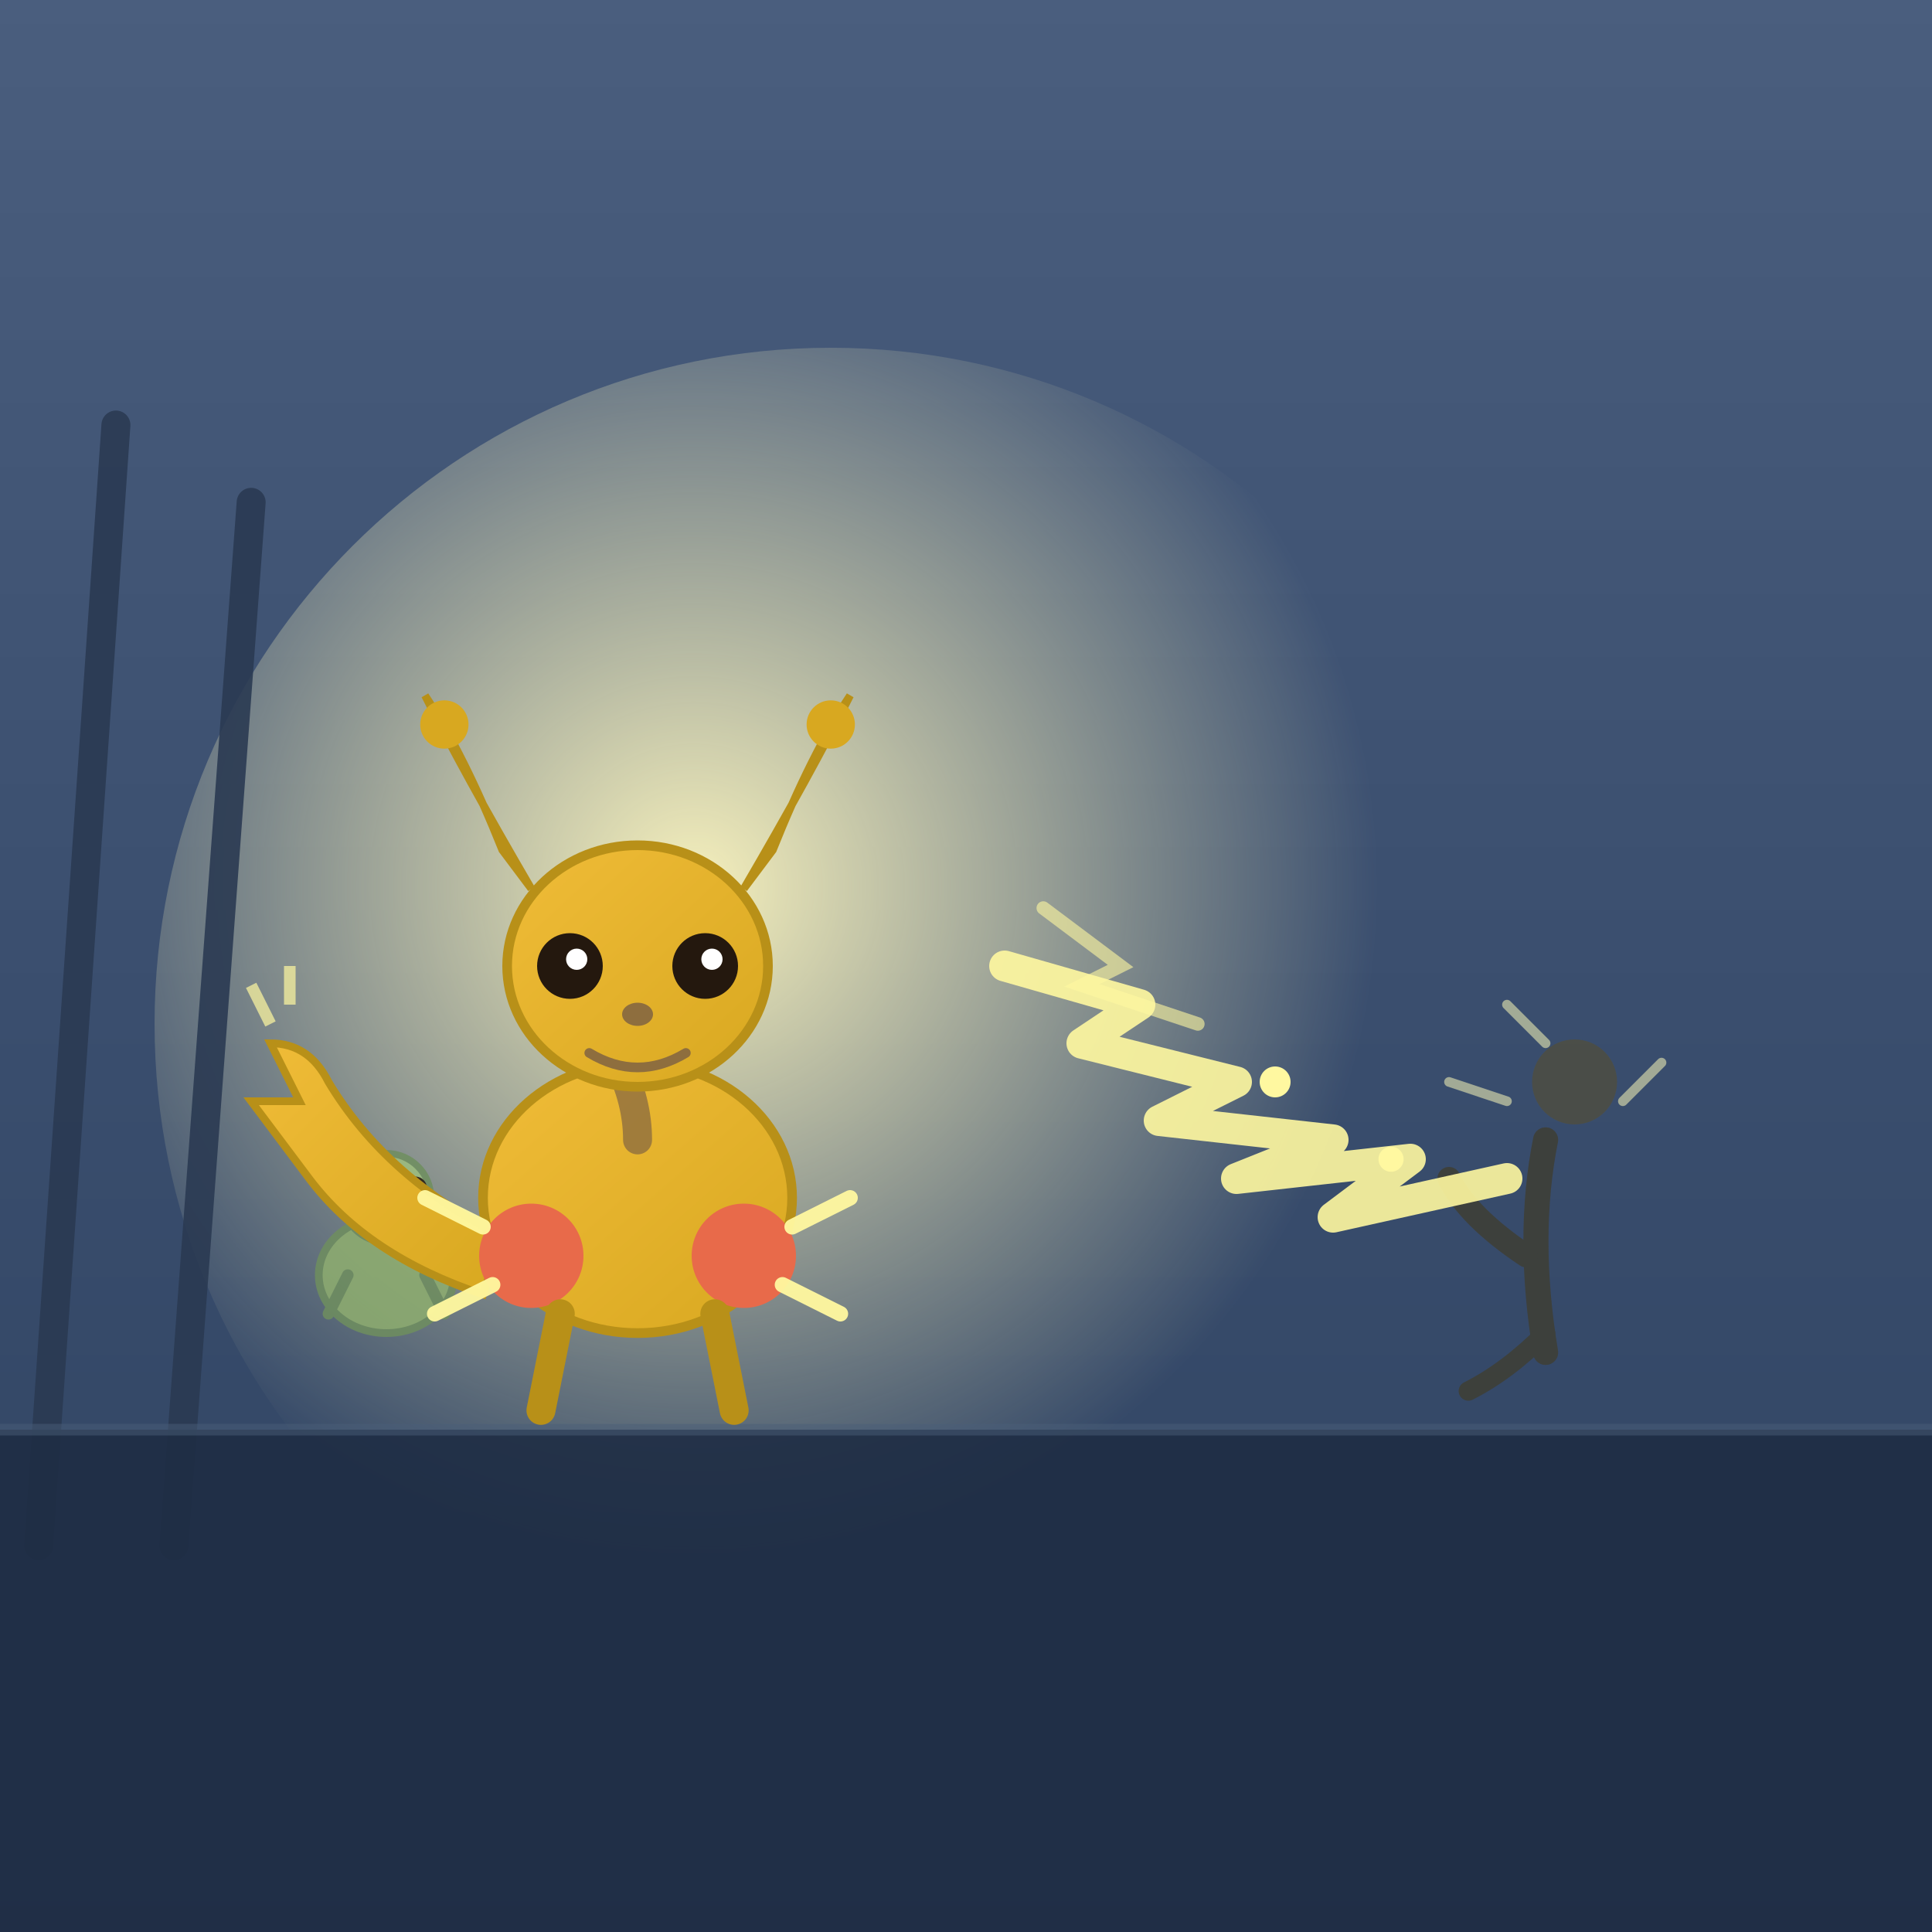
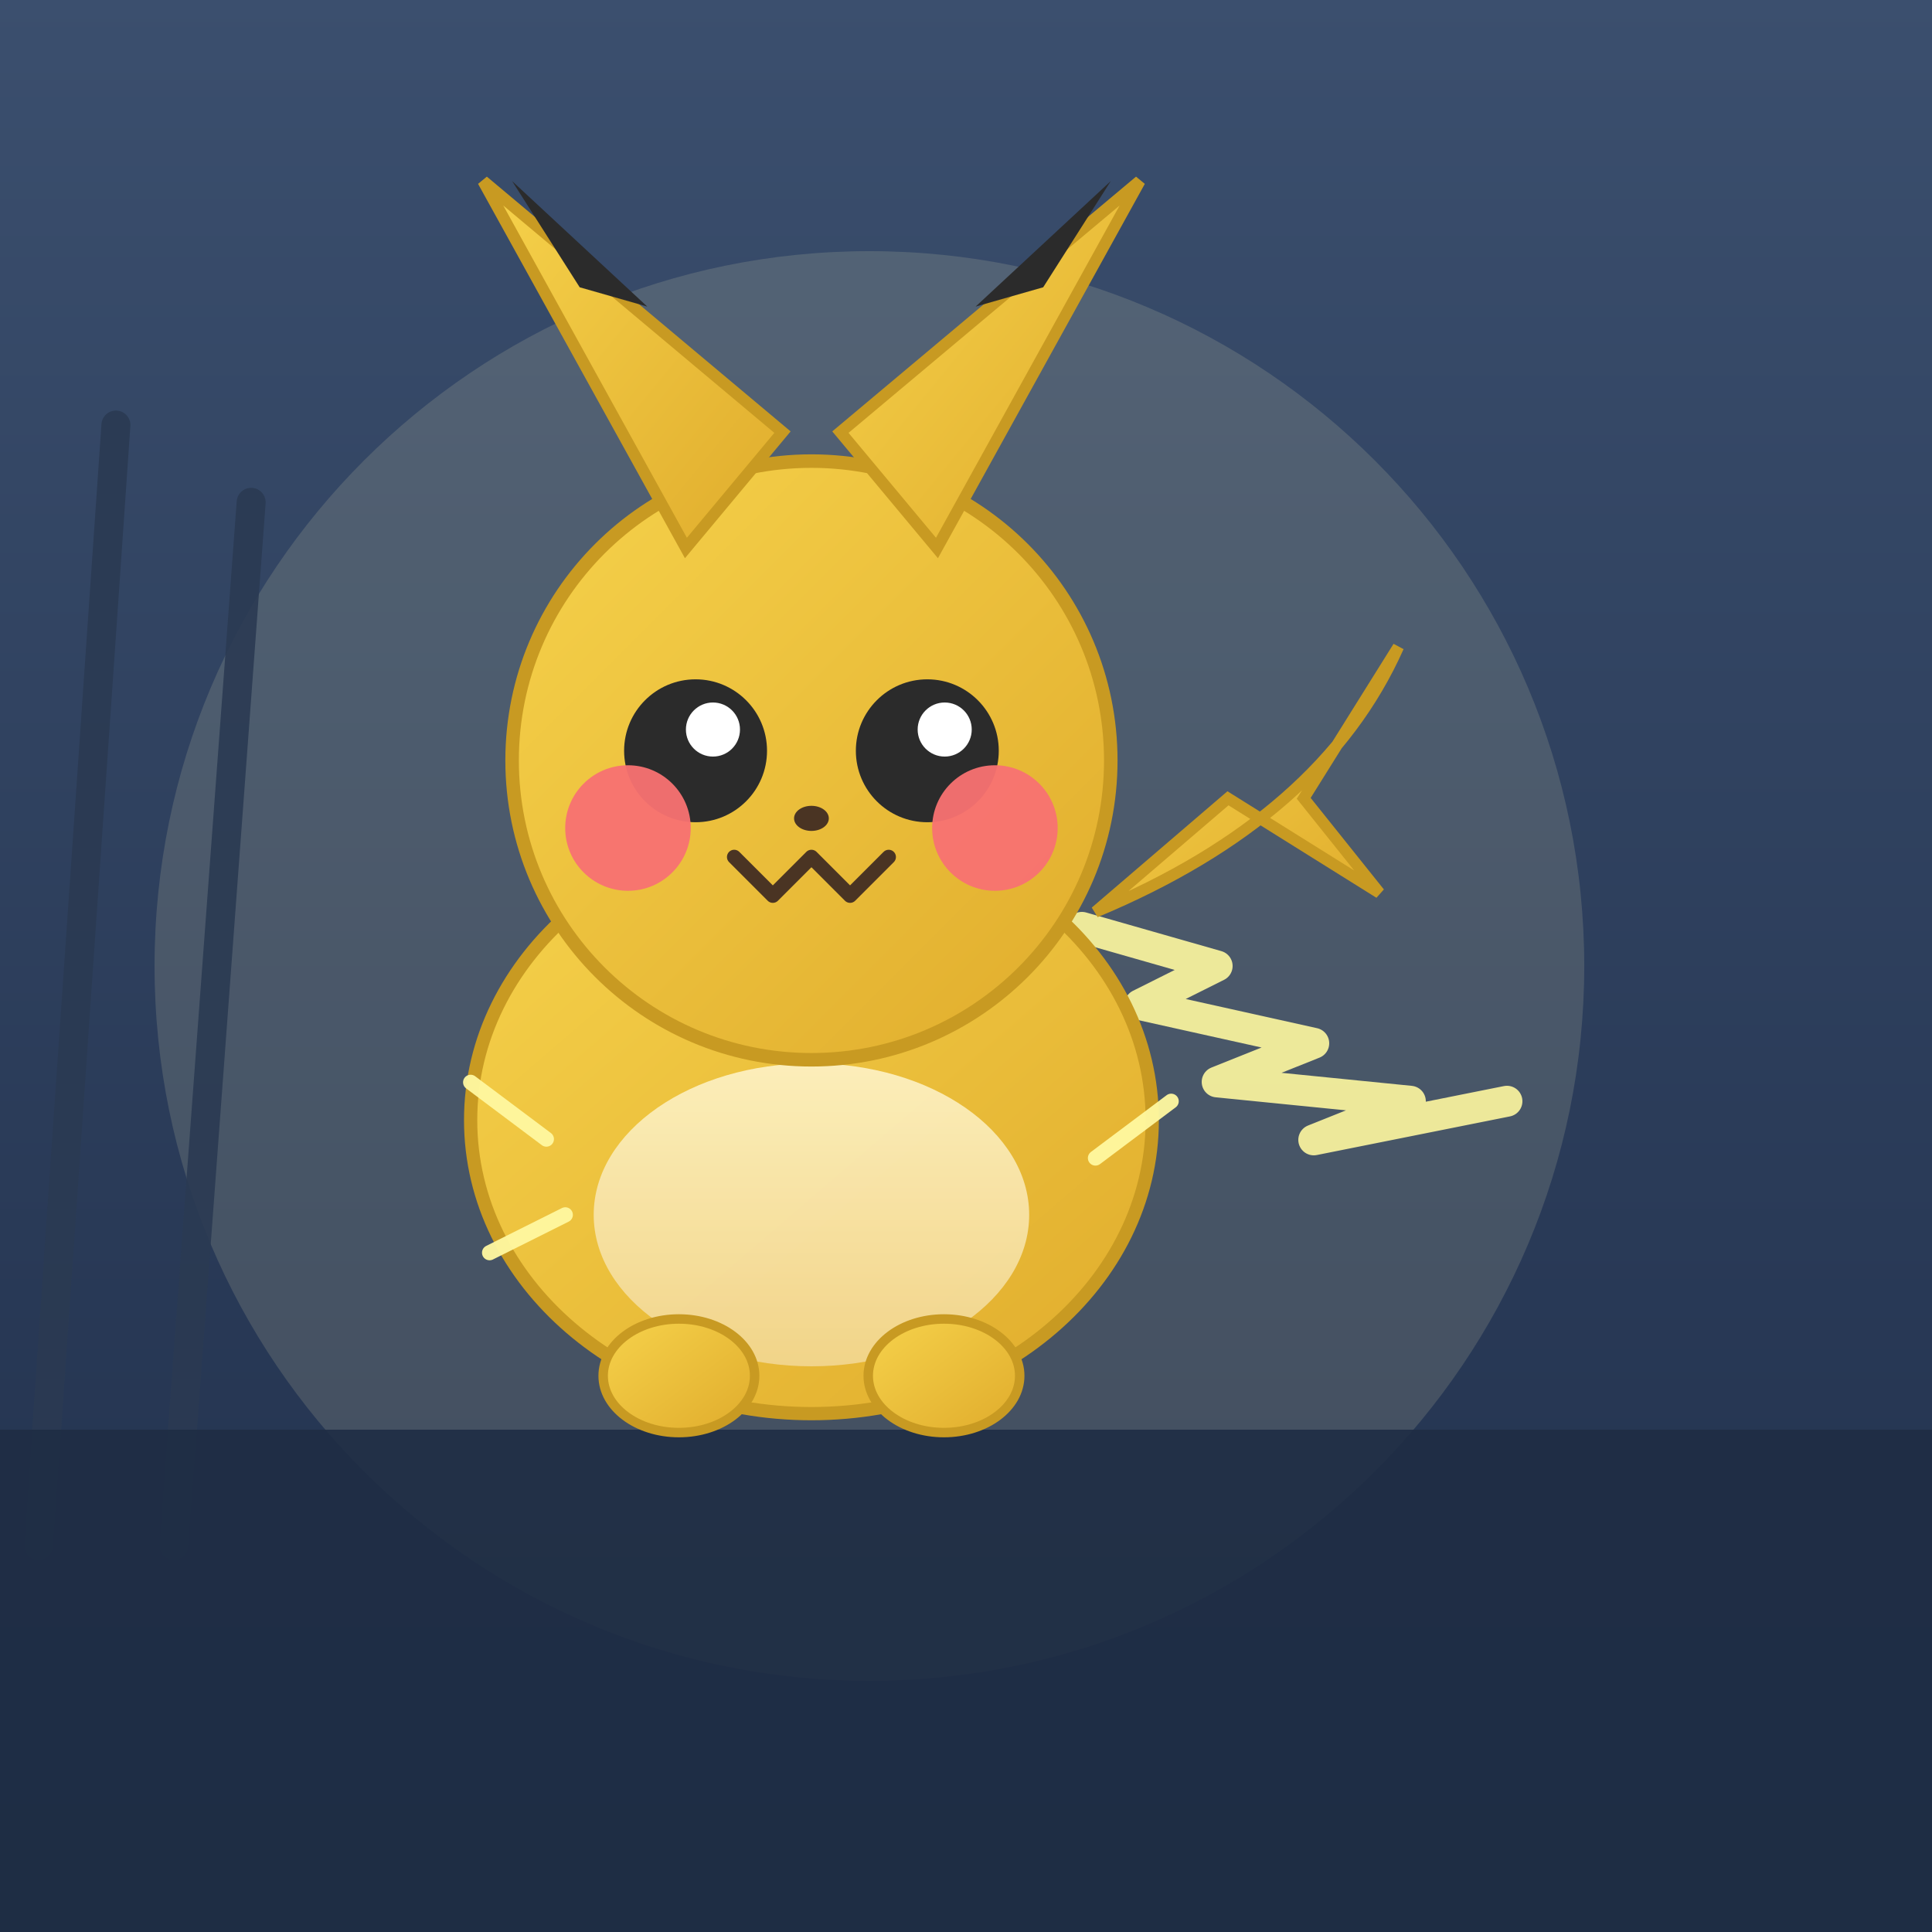
- <svg xmlns="http://www.w3.org/2000/svg" viewBox="0 0 200 200" role="img" aria-label="皮卡丘·四阶·十万伏特·一记电光轰开坏蛋护同伴">
+ <svg xmlns="http://www.w3.org/2000/svg" viewBox="0 0 200 200" role="img" aria-label="皮卡丘·四阶·十万伏特">
  <defs>
    <linearGradient id="bg" x1="0" y1="0" x2="0" y2="1">
-       <stop offset="0%" stop-color="#4A5E7E" />
-       <stop offset="52%" stop-color="#3A4E6E" />
-       <stop offset="100%" stop-color="#2E4260" />
+       <stop offset="0%" stop-color="#3B4F6E" />
+       <stop offset="100%" stop-color="#1F2E4A" />
    </linearGradient>
-     <radialGradient id="glow" cx="40%" cy="40%" r="50%">
-       <stop offset="0%" stop-color="#FFF8C0" stop-opacity="0.95" />
-       <stop offset="100%" stop-color="#FFF8C0" stop-opacity="0" />
-     </radialGradient>
    <linearGradient id="fur" x1="0" y1="0" x2="1" y2="1">
-       <stop offset="0%" stop-color="#F0BC38" />
-       <stop offset="100%" stop-color="#D8A820" />
+       <stop offset="0%" stop-color="#F6D24B" />
+       <stop offset="100%" stop-color="#E0AC2C" />
    </linearGradient>
+     <linearGradient id="belly" x1="0" y1="0" x2="0" y2="1">
+       <stop offset="0%" stop-color="#FEF3C7" />
+       <stop offset="100%" stop-color="#F2D792" />
+     </linearGradient>
+     <g id="pk-head">
+       <circle cx="0" cy="0" r="31" fill="url(#fur)" stroke="#C89A22" stroke-width="1.4" />
+       <path d="M -13 -22 L -34 -60 L -3 -34 Z" fill="url(#fur)" stroke="#C89A22" stroke-width="1.2" />
+       <path d="M -24 -49 L -31 -60 L -17 -47 Z" fill="#2B2B2B" />
+       <path d="M 13 -22 L 34 -60 L 3 -34 Z" fill="url(#fur)" stroke="#C89A22" stroke-width="1.2" />
+       <path d="M 24 -49 L 31 -60 L 17 -47 Z" fill="#2B2B2B" />
+       <circle cx="-12" cy="-1" r="7.4" fill="#2B2B2B" />
+       <circle cx="-10.2" cy="-3.2" r="2.8" fill="#FFF" />
+       <circle cx="12" cy="-1" r="7.4" fill="#2B2B2B" />
+       <circle cx="13.8" cy="-3.2" r="2.8" fill="#FFF" />
+       <ellipse cx="0" cy="6" rx="1.8" ry="1.3" fill="#4A3423" />
+       <path d="M -8 10 L -4 14 L 0 10 L 4 14 L 8 10" fill="none" stroke="#4A3423" stroke-width="1.5" stroke-linecap="round" stroke-linejoin="round" />
+       <circle cx="-19" cy="7" r="6.5" fill="#F87171" opacity="0.95" />
+       <circle cx="19" cy="7" r="6.5" fill="#F87171" opacity="0.95" />
+     </g>
  </defs>
  <rect width="200" height="200" fill="url(#bg)" />
-   <circle cx="86" cy="106" r="70" fill="url(#glow)">
-     <animate attributeName="opacity" values="0.95;0.65;0.95" dur="2.2s" repeatCount="indefinite" />
+   <circle cx="90" cy="100" r="74" fill="#FFF8C0" opacity="0.14">
+     <animate attributeName="opacity" values="0.14;0.07;0.14" dur="1.6s" repeatCount="indefinite" />
  </circle>
  <g stroke="#2A3A52" stroke-width="3" stroke-linecap="round" opacity="0.9">
    <path d="M 12 44 L 4 160 M 26 52 L 18 160" />
  </g>
  <path d="M 0 148 L 200 148 L 200 200 L 0 200 Z" fill="#1E2C44" opacity="0.9" />
-   <path d="M 0 148 L 200 148" stroke="#4A5E78" stroke-width="1.2" opacity="0.5" />
-   <g opacity="0.85">
-     <path d="M 160 118 Q 158 128 160 140" stroke="#3E3E34" stroke-width="2.6" stroke-linecap="round" fill="none" />
-     <path d="M 158 130 Q 152 126 150 122" stroke="#3E3E34" stroke-width="2.4" stroke-linecap="round" fill="none" />
-     <circle cx="163" cy="112" r="4.4" fill="#4E4E42" />
-     <g stroke="#E8E8B0" stroke-width="1" opacity="0.7" stroke-linecap="round">
-       <path d="M 156 114 L 150 112 M 160 108 L 156 104 M 168 114 L 172 110">
-         <animate attributeName="opacity" values="0.7;0.2;0.7" dur="1.6s" repeatCount="indefinite" />
-       </path>
-     </g>
-     <path d="M 160 138 Q 156 142 152 144" stroke="#3E3E34" stroke-width="2" stroke-linecap="round" fill="none">
-       <animateTransform attributeName="transform" type="translate" values="0 0;-2 0;0 0" dur="1.4s" repeatCount="indefinite" />
-     </path>
-   </g>
  <g stroke="#FFF8A0" stroke-width="3.2" opacity="0.9" stroke-linecap="round" stroke-linejoin="round" fill="none">
-     <path d="M 104 100 L 118 104 L 112 108 L 128 112 L 120 116 L 138 118 L 128 122 L 146 120 L 138 126 L 156 122">
+     <path d="M 112 96 L 126 100 L 118 104 L 136 108 L 126 112 L 146 114 L 136 118 L 156 114">
      <animate attributeName="opacity" values="0.9;0.5;0.9" dur="1.2s" repeatCount="indefinite" />
    </path>
  </g>
-   <g stroke="#FFF8A0" stroke-width="1.4" opacity="0.6" stroke-linecap="round" fill="none">
-     <path d="M 108 94 L 116 100 L 112 102 L 124 106">
-       <animate attributeName="opacity" values="0.6;0.2;0.6" dur="1.4s" repeatCount="indefinite" />
-     </path>
-   </g>
-   <g fill="#FFF8A0">
-     <circle cx="132" cy="112" r="1.6">
-       <animate attributeName="opacity" values="0.9;0.2;0.9" dur="1.2s" repeatCount="indefinite" />
-     </circle>
-     <circle cx="144" cy="120" r="1.3">
-       <animate attributeName="opacity" values="0.8;0.2;0.8" dur="1.4s" repeatCount="indefinite" />
-     </circle>
-   </g>
-   <g opacity="0.85">
-     <ellipse cx="40" cy="132" rx="7" ry="6" fill="#8EAE6E" stroke="#6E8E5E" stroke-width="0.8" />
-     <circle cx="40" cy="124" r="4.6" fill="#9EBE7E" stroke="#6E8E5E" stroke-width="0.7" />
-     <path d="M 38 123 Q 36 120 36 118" stroke="#9EBE7E" stroke-width="1.2" stroke-linecap="round" fill="none" />
-     <circle cx="38" cy="123" r="1.2" fill="#24180E" />
-     <circle cx="43" cy="123" r="1.2" fill="#24180E" />
-     <path d="M 40 126 Q 42 126.6 44 126" stroke="#6E8E5E" stroke-width="0.6" stroke-linecap="round" fill="none" />
-     <path d="M 36 132 L 34 136 M 44 132 L 46 136" stroke="#6E8E5E" stroke-width="1.2" stroke-linecap="round" />
-   </g>
-   <g>
-     <animateTransform attributeName="transform" type="translate" values="0 0;0 -1;0 0" dur="1.4s" repeatCount="indefinite" />
-     <path d="M 52 128 Q 40 122 34 112 Q 32 108 28 108 L 31 114 L 26 114 L 32 122 Q 38 130 50 134 Z" fill="url(#fur)" stroke="#B89018" stroke-width="0.8" />
-     <g stroke="#FFF8A0" stroke-width="1.2" opacity="0.7">
-       <path d="M 28 106 L 26 102 M 30 104 L 30 100">
-         <animate attributeName="opacity" values="0.7;0.25;0.7" dur="1.4s" repeatCount="indefinite" />
+   <g transform="translate(84,114) scale(0.98)">
+     <animateTransform attributeName="transform" type="translate" values="84 114;84 110;84 114" dur="1.4s" repeatCount="indefinite" />
+     <path d="M 30 -20 Q 54 -30 62 -48 L 52 -32 L 60 -22 L 44 -32 Z" fill="url(#fur)" stroke="#C89A22" stroke-width="1.2" class="tail" />
+     <ellipse cx="0" cy="2" rx="36" ry="31" fill="url(#fur)" stroke="#C89A22" stroke-width="1.4" />
+     <ellipse cx="0" cy="12" rx="23" ry="16" fill="url(#belly)" opacity="0.9" />
+     <path d="M -8 -25 Q 0 -21 8 -25" stroke="#8E6E3E" stroke-width="4.5" stroke-linecap="round" fill="none" opacity="0.6" />
+     <ellipse cx="-14" cy="29" rx="8" ry="6" fill="url(#fur)" stroke="#C89A22" stroke-width="1" />
+     <ellipse cx="14" cy="29" rx="8" ry="6" fill="url(#fur)" stroke="#C89A22" stroke-width="1" />
+     <use href="#pk-head" transform="translate(0,-36) scale(1.02)" />
+     <g stroke="#FFF8A0" stroke-width="1.6" opacity="0.95" stroke-linecap="round" fill="none">
+       <path d="M -28 4 L -36 -2 M -26 12 L -34 16 M 30 6 L 38 0">
+         <animate attributeName="opacity" values="0.95;0.3;0.95" dur="1s" repeatCount="indefinite" />
      </path>
    </g>
-     <ellipse cx="66" cy="124" rx="16" ry="14" fill="url(#fur)" stroke="#B89018" stroke-width="1" />
-     <path d="M 64 110 Q 66 114 66 118" stroke="#8E6E3E" stroke-width="3" stroke-linecap="round" opacity="0.8" />
-     <circle cx="55" cy="130" r="5.4" fill="#E86A4A" />
-     <circle cx="77" cy="130" r="5.4" fill="#E86A4A" />
-     <g stroke="#FFF8A0" stroke-width="1.6" opacity="0.95" stroke-linecap="round" fill="none">
-       <path d="M 50 127 L 44 124 M 51 133 L 45 136 M 82 127 L 88 124 M 81 133 L 87 136">
-         <animate attributeName="opacity" values="0.95;0.35;0.95" dur="1.2s" repeatCount="indefinite" />
-       </path>
-     </g>
-     <path d="M 58 136 L 56 146 M 74 136 L 76 146" stroke="#B89018" stroke-width="3" stroke-linecap="round" />
-   </g>
-   <g>
-     <ellipse cx="66" cy="100" rx="13.5" ry="12.5" fill="url(#fur)" stroke="#B89018" stroke-width="1" />
-     <path d="M 55 92 Q 48 80 44 72 Q 48 78 52 88 Z" fill="url(#fur)" stroke="#B89018" stroke-width="0.8" />
-     <circle cx="46" cy="75" r="2.5" fill="#D8A820" />
-     <path d="M 77 92 Q 84 80 88 72 Q 84 78 80 88 Z" fill="url(#fur)" stroke="#B89018" stroke-width="0.8" />
-     <circle cx="86" cy="75" r="2.5" fill="#D8A820" />
-     <circle cx="59" cy="100" r="3.4" fill="#24180E" />
-     <circle cx="59.7" cy="99.3" r="1.1" fill="#FFF" />
-     <circle cx="73" cy="100" r="3.4" fill="#24180E" />
-     <circle cx="73.7" cy="99.3" r="1.1" fill="#FFF" />
-     <ellipse cx="66" cy="105" rx="1.6" ry="1.2" fill="#8E6E3E" />
-     <path d="M 61 109 Q 66 112 71 109" fill="none" stroke="#8E6E3E" stroke-width="1" stroke-linecap="round" />
-   </g>
-   <g fill="#FFF8C0">
-     <circle cx="40" cy="104">
-       <animate attributeName="cy" values="104;94;104" dur="3.2s" repeatCount="indefinite" />
-       <animate attributeName="opacity" values="0.5;0.12;0.5" dur="3.2s" repeatCount="indefinite" />
-     </circle>
-     <circle cx="158" cy="86">
-       <animate attributeName="cy" values="86;76;86" dur="3.6s" repeatCount="indefinite" />
-       <animate attributeName="opacity" values="0.4;0.1;0.4" dur="3.6s" repeatCount="indefinite" />
-     </circle>
  </g>
</svg>
